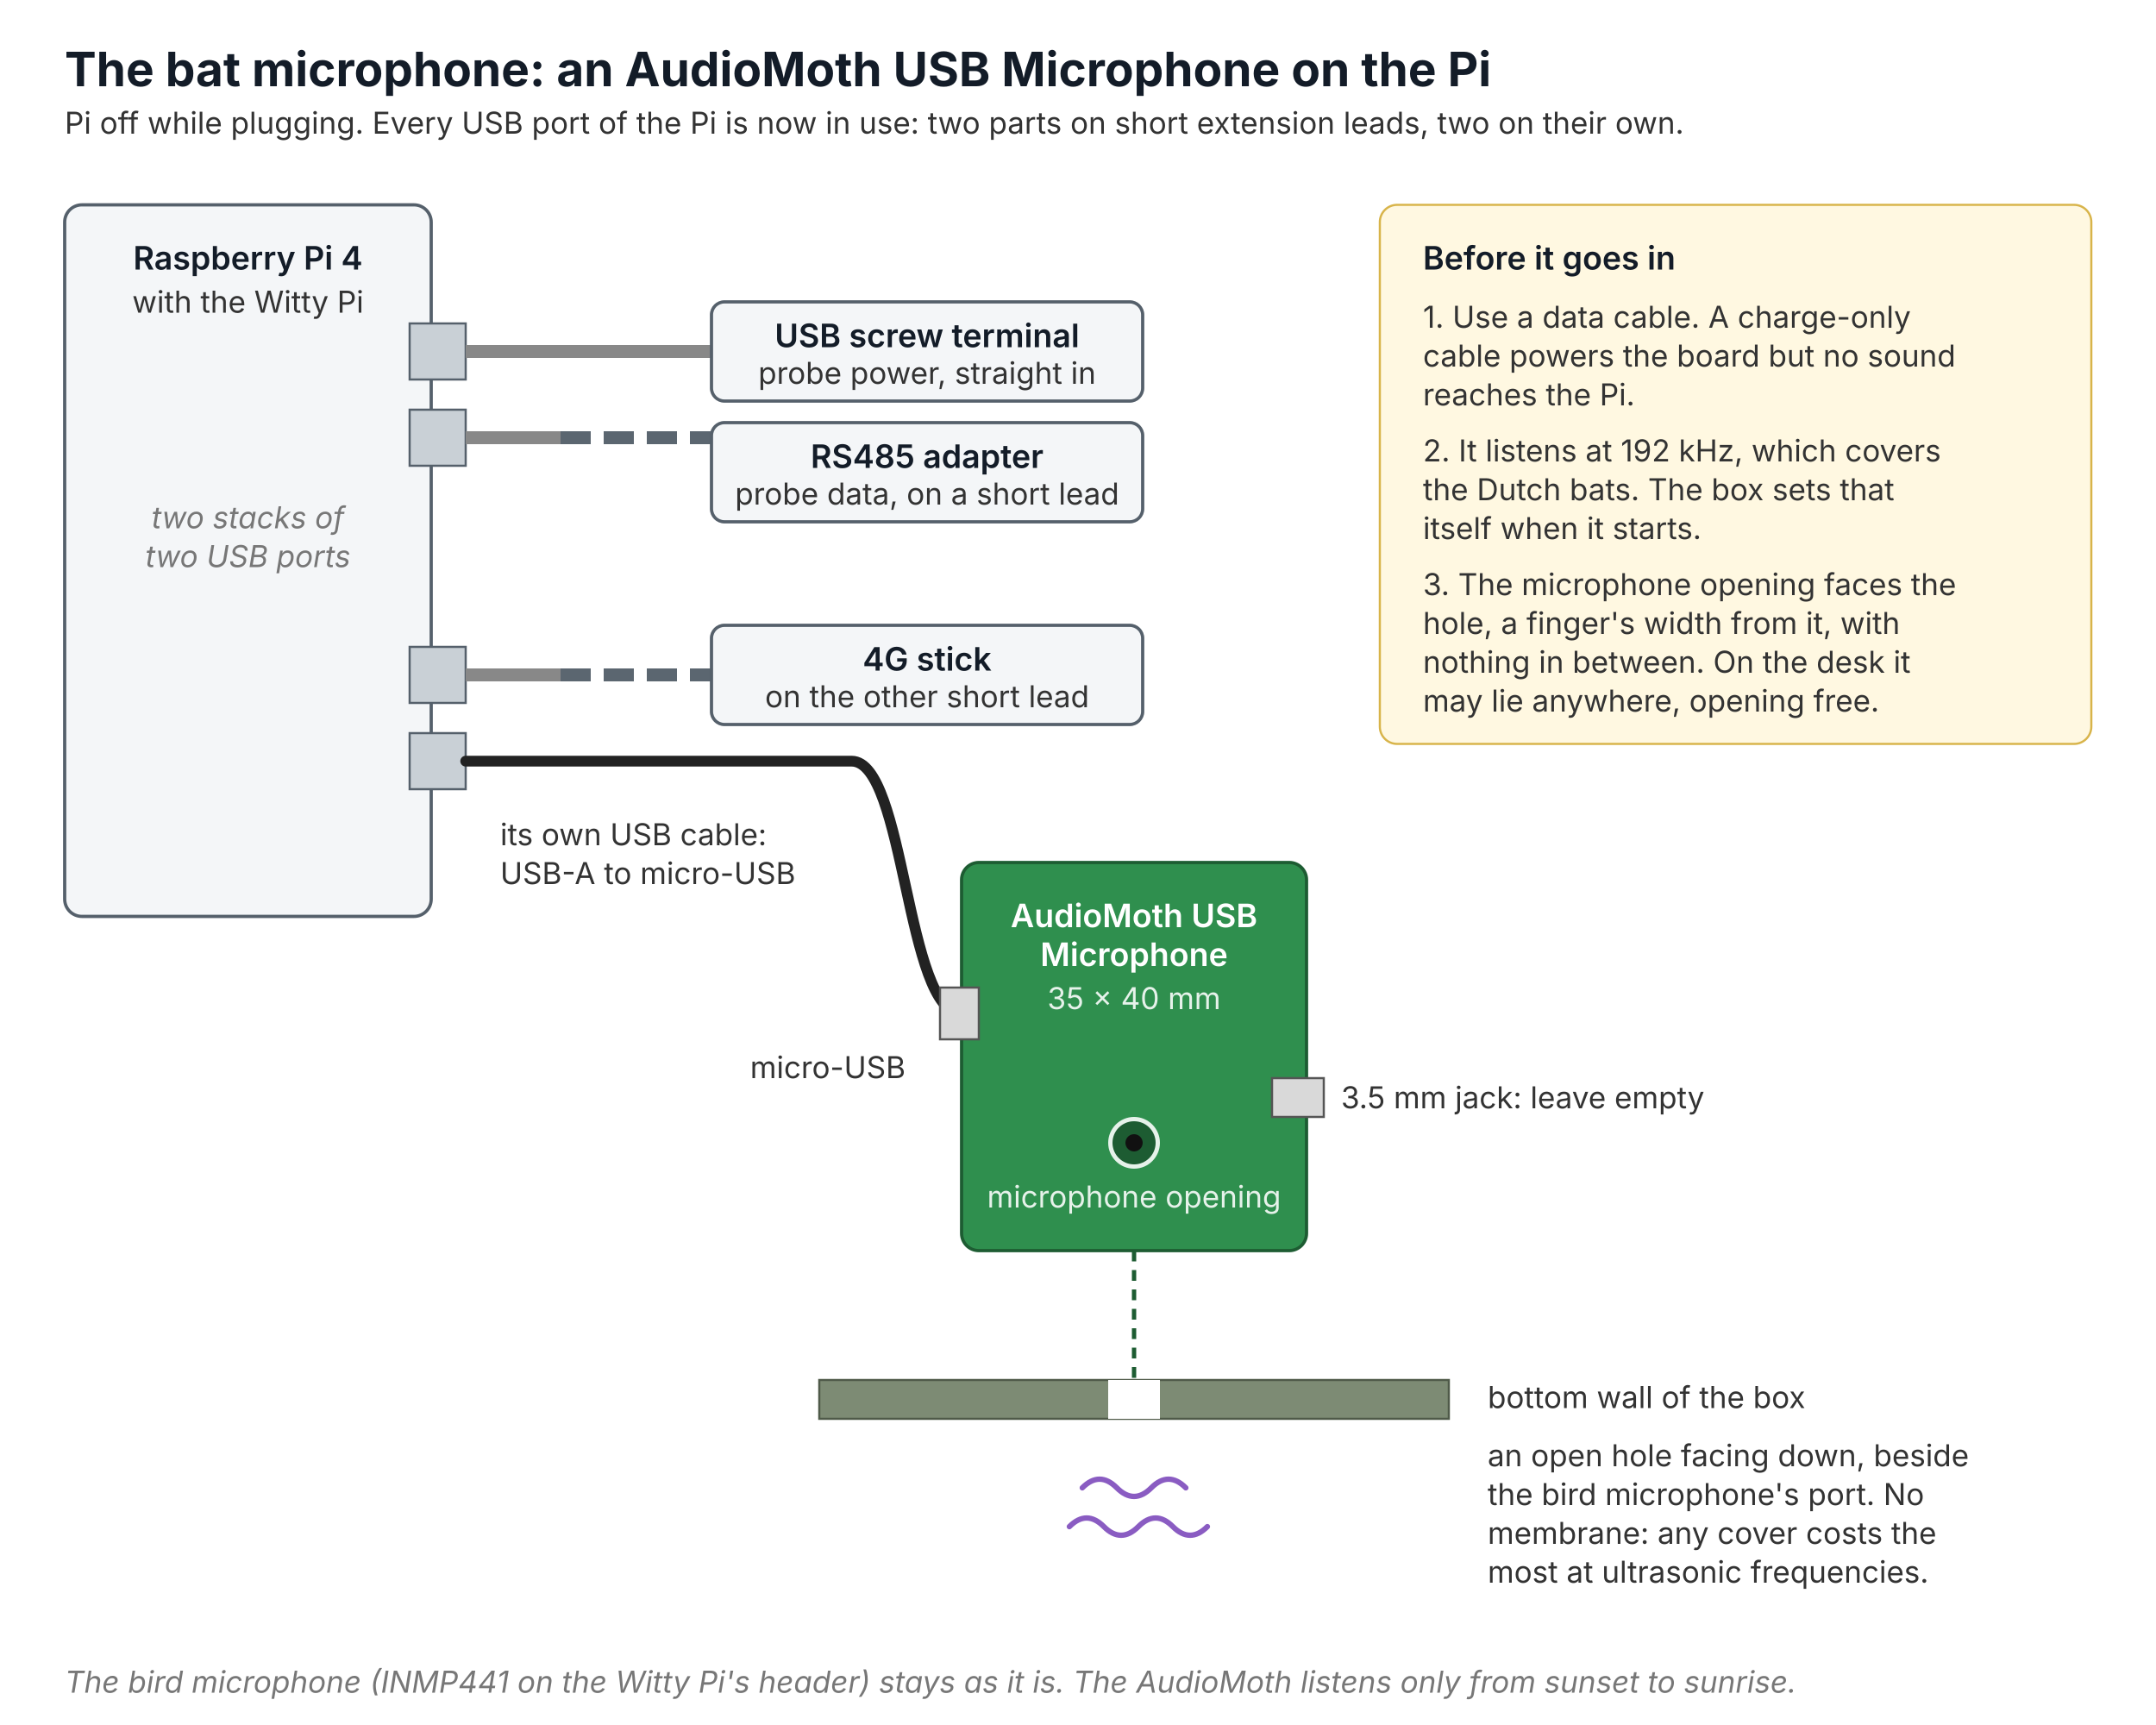
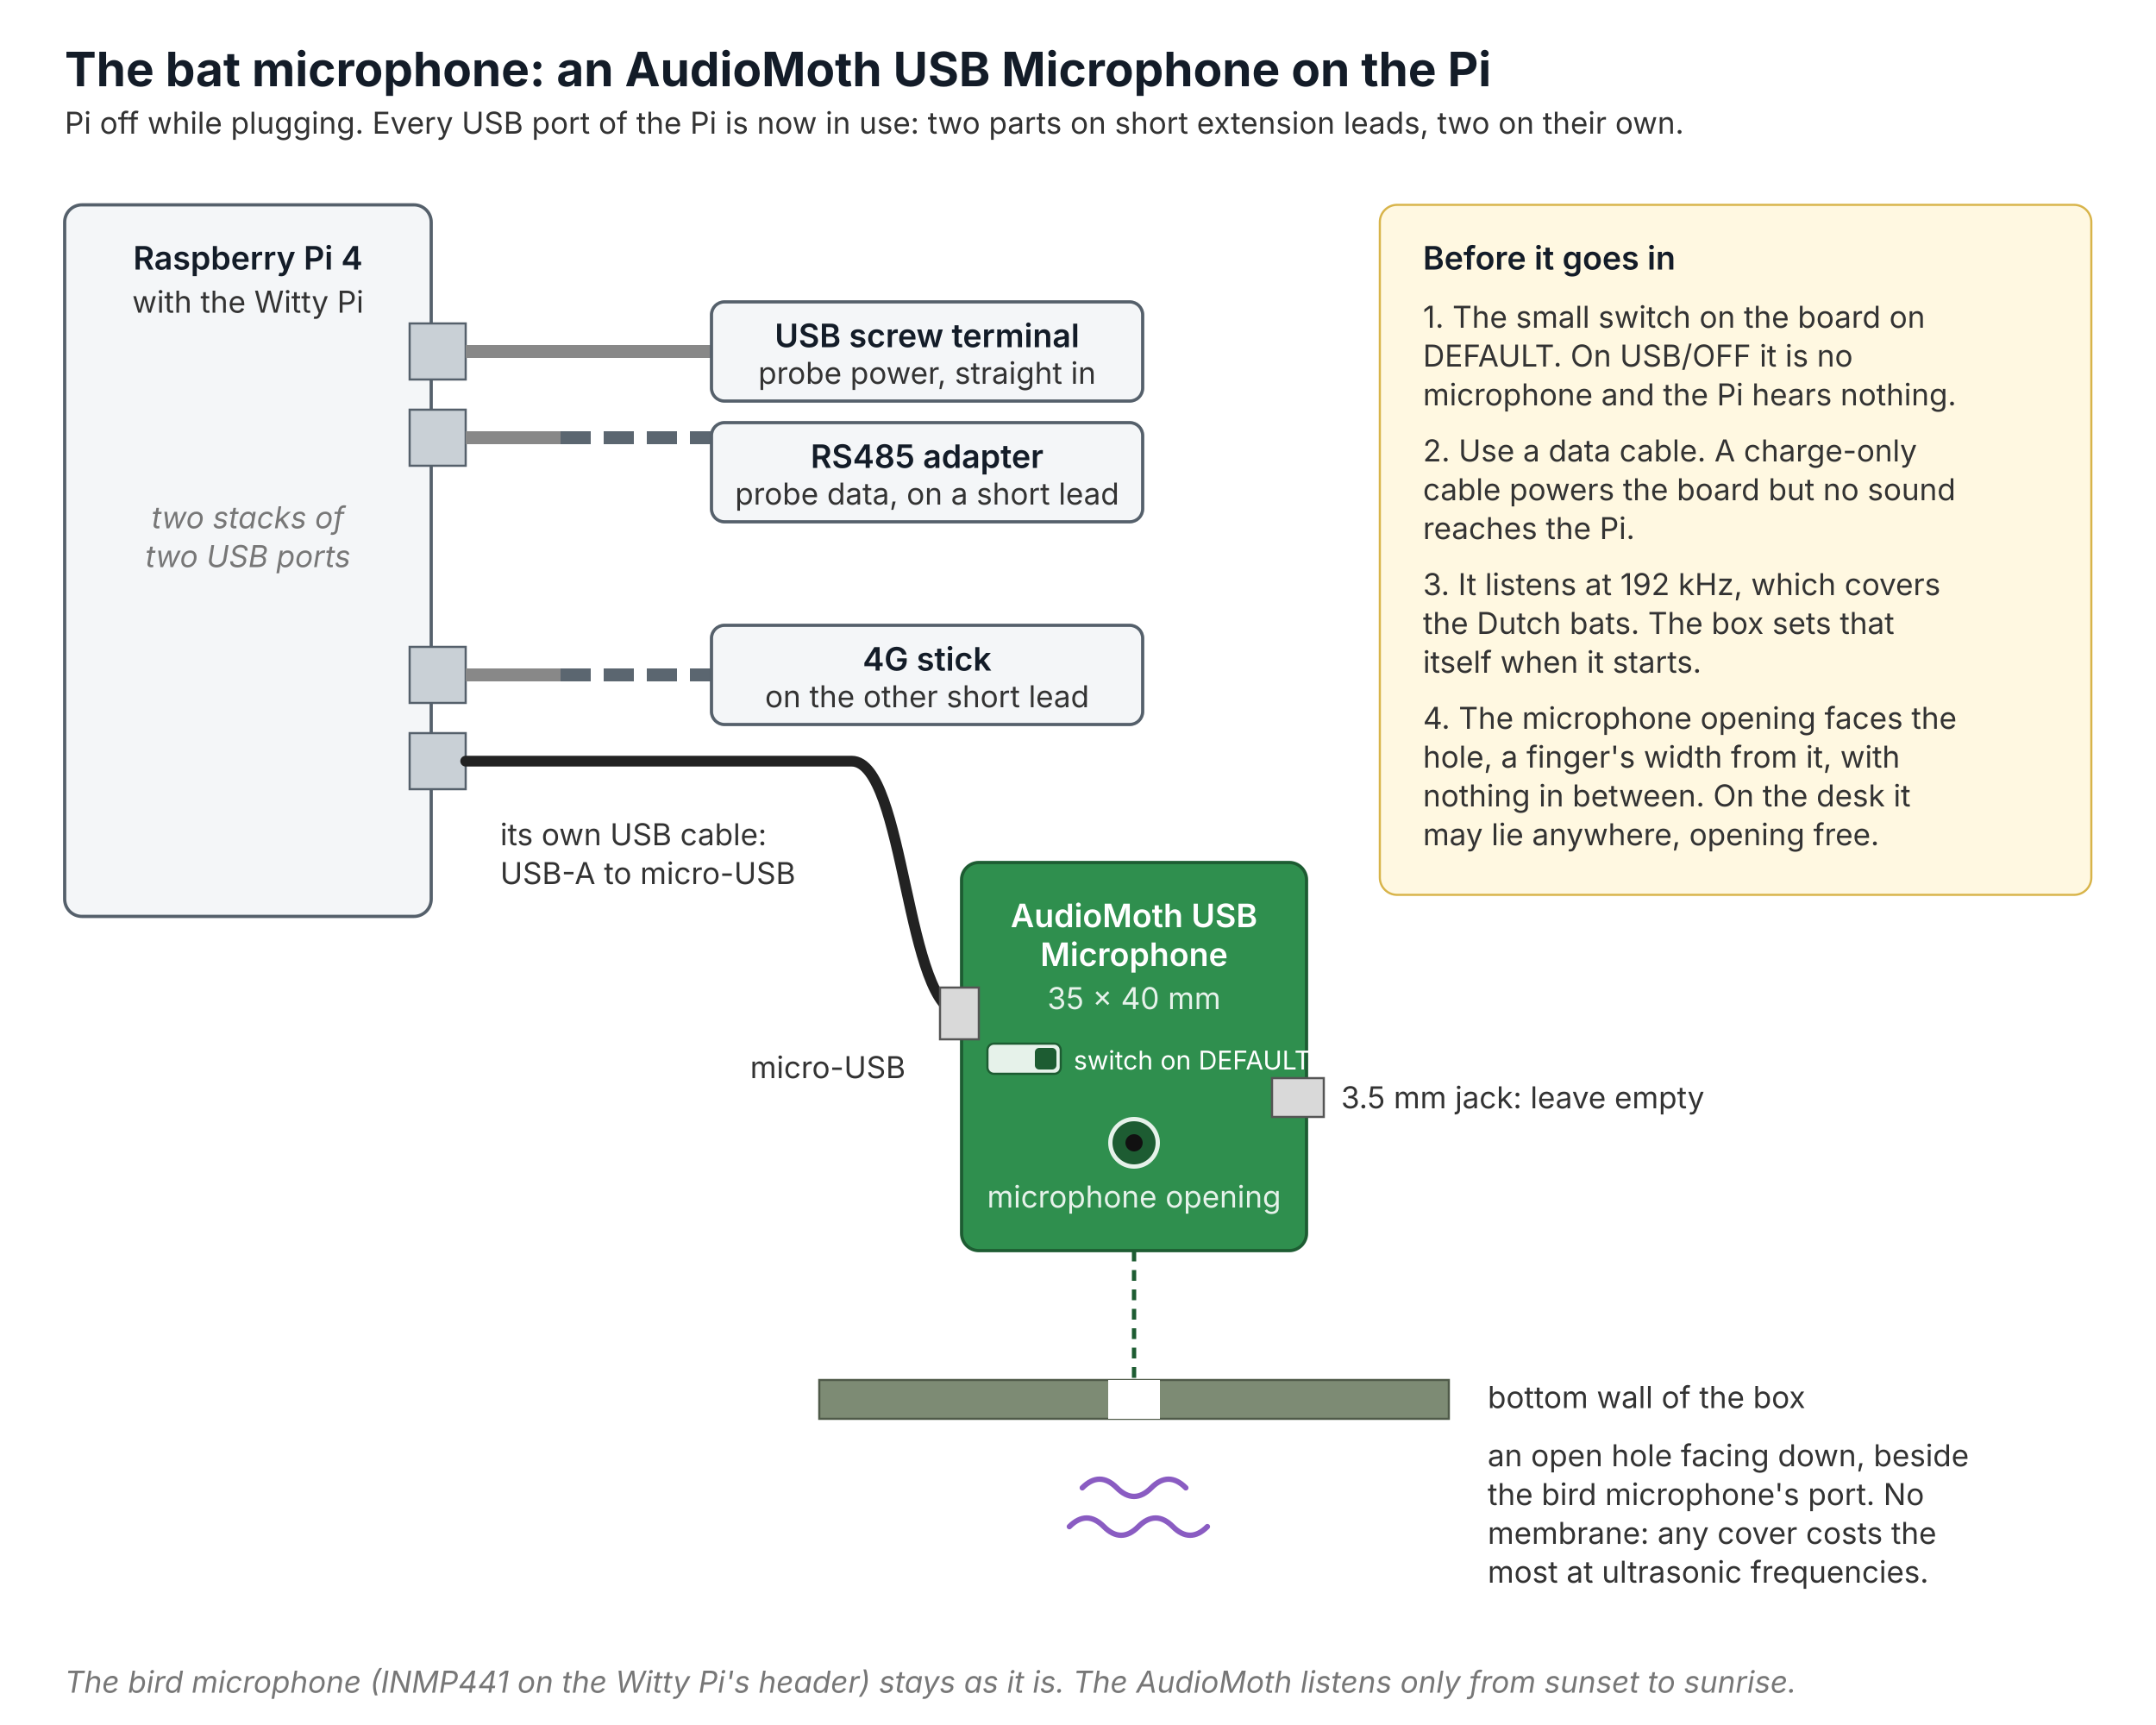
<svg xmlns="http://www.w3.org/2000/svg" viewBox="0 0 1000 800" font-family="Inter,Helvetica,Arial,sans-serif">
  <style>.h{font-size:22px;font-weight:700;fill:#131c28}.s{font-size:14px;fill:#333}.b{font-size:15px;font-weight:600;fill:#131c28}.c{text-anchor:middle}.r{text-anchor:end}.i{font-style:italic;fill:#777}.box{fill:#f4f6f8;stroke:#55606b;stroke-width:1.5}.port{fill:#c9d0d6;stroke:#55606b}.usb{stroke:#888;stroke-width:6;fill:none}.lead{stroke:#5b6670;stroke-width:6;fill:none;stroke-dasharray:14 6}.cable{stroke:#222;stroke-width:5;fill:none;stroke-linecap:round}.moth{fill:#2f8f4e;stroke:#1d5c32;stroke-width:1.5}.part{fill:#d9d9d9;stroke:#555}.wall{fill:#7d8b74;stroke:#4f5a49}.hood{fill:none;stroke:#4f5a49;stroke-width:5;stroke-linecap:round}.wave{fill:none;stroke:#8a5cc2;stroke-width:2.5;stroke-linecap:round}.note{fill:#fff8e1;stroke:#d8b44a}</style>
  <rect width="100%" height="100%" fill="#fff" />
  <text x="30" y="40" class="h">The bat microphone: an AudioMoth USB Microphone on the Pi</text>
  <text x="30" y="62" class="s">Pi off while plugging. Every USB port of the Pi is now in use: two parts on short extension leads, two on their own.</text>
  <rect x="30" y="95" width="170" height="330" rx="8" class="box" />
  <text x="115" y="125" class="c b">Raspberry Pi 4</text>
  <text x="115" y="145" class="c s">with the Witty Pi</text>
  <text x="115" y="245" class="c s i">two stacks of</text>
  <text x="115" y="263" class="c s i">two USB ports</text>
  <rect x="190" y="150" width="26" height="26" class="port" />
  <rect x="190" y="190" width="26" height="26" class="port" />
  <rect x="190" y="300" width="26" height="26" class="port" />
  <rect x="190" y="340" width="26" height="26" class="port" />
  <path d="M216,163 H330" class="usb" />
  <rect x="330" y="140" width="200" height="46" rx="6" class="box" />
  <text x="430" y="161" class="c b">USB screw terminal</text>
  <text x="430" y="178" class="c s">probe power, straight in</text>
  <path d="M216,203 H260" class="usb" />
  <path d="M260,203 H330" class="lead" />
  <rect x="330" y="196" width="200" height="46" rx="6" class="box" />
  <text x="430" y="217" class="c b">RS485 adapter</text>
  <text x="430" y="234" class="c s">probe data, on a short lead</text>
  <path d="M216,313 H260" class="usb" />
  <path d="M260,313 H330" class="lead" />
  <rect x="330" y="290" width="200" height="46" rx="6" class="box" />
  <text x="430" y="311" class="c b">4G stick</text>
  <text x="430" y="328" class="c s">on the other short lead</text>
  <path d="M216,353 H395 C420,353 420,470 446,470" class="cable" />
  <text x="232" y="392" class="s">its own USB cable:</text>
  <text x="232" y="410" class="s">USB-A to micro-USB</text>
  <rect x="446" y="400" width="160" height="180" rx="8" class="moth" />
  <rect x="436" y="458" width="18" height="24" class="part" />
  <text x="526" y="430" class="c b" style="fill:#fff">AudioMoth USB</text>
  <text x="526" y="448" class="c b" style="fill:#fff">Microphone</text>
  <text x="526" y="468" class="c s" style="fill:#e6f2ea">35 × 40 mm</text>
+   <rect x="458" y="484" width="34" height="14" rx="3" fill="#e6f2ea" stroke="#1d5c32" />
+   <rect x="480" y="486" width="10" height="10" rx="2" fill="#1d5c32" />
+   <text x="498" y="496" class="s" style="fill:#fff;font-size:12px">switch on DEFAULT</text>
  <circle cx="526" cy="530" r="11" fill="#1d5c32" stroke="#e6f2ea" stroke-width="2" />
  <circle cx="526" cy="530" r="4" fill="#111" />
  <rect x="590" y="500" width="24" height="18" class="part" />
  <text x="622" y="514" class="s">3.5 mm jack: leave empty</text>
  <text x="526" y="560" class="c s" style="fill:#e6f2ea">microphone opening</text>
  <text x="420" y="500" class="r s">micro-USB</text>
  <path d="M526,580 V640" fill="none" stroke="#1d5c32" stroke-width="2" stroke-dasharray="5 4" />
  <rect x="380" y="640" width="292" height="18" class="wall" />
  <rect x="514" y="640" width="24" height="18" fill="#fff" />
  <path d="M502,690 q8,-8 16,0 t16,0 t16,0" class="wave" />
  <path d="M496,708 q8,-8 16,0 t16,0 t16,0 t16,0" class="wave" />
  <text x="690" y="653" class="s">bottom wall of the box</text>
  <text x="690" y="680" class="s">an open hole facing down, beside</text>
  <text x="690" y="698" class="s">the bird microphone's port. No</text>
  <text x="690" y="716" class="s">membrane: any cover costs the</text>
  <text x="690" y="734" class="s">most at ultrasonic frequencies.</text>
-   <rect x="640" y="95" width="330" height="250" rx="8" class="note" />
+   <rect x="640" y="95" width="330" height="320" rx="8" class="note" />
  <text x="660" y="125" class="b">Before it goes in</text>
-   <text x="660" y="152" class="s">1. Use a data cable. A charge-only</text>
-   <text x="660" y="170" class="s">   cable powers the board but no sound</text>
-   <text x="660" y="188" class="s">   reaches the Pi.</text>
-   <text x="660" y="214" class="s">2. It listens at 192 kHz, which covers</text>
-   <text x="660" y="232" class="s">   the Dutch bats. The box sets that</text>
-   <text x="660" y="250" class="s">   itself when it starts.</text>
-   <text x="660" y="276" class="s">3. The microphone opening faces the</text>
-   <text x="660" y="294" class="s">   hole, a finger's width from it, with</text>
-   <text x="660" y="312" class="s">   nothing in between. On the desk it</text>
-   <text x="660" y="330" class="s">   may lie anywhere, opening free.</text>
+   <text x="660" y="152" class="s">1. The small switch on the board on</text>
+   <text x="660" y="170" class="s">   DEFAULT. On USB/OFF it is no</text>
+   <text x="660" y="188" class="s">   microphone and the Pi hears nothing.</text>
+   <text x="660" y="214" class="s">2. Use a data cable. A charge-only</text>
+   <text x="660" y="232" class="s">   cable powers the board but no sound</text>
+   <text x="660" y="250" class="s">   reaches the Pi.</text>
+   <text x="660" y="276" class="s">3. It listens at 192 kHz, which covers</text>
+   <text x="660" y="294" class="s">   the Dutch bats. The box sets that</text>
+   <text x="660" y="312" class="s">   itself when it starts.</text>
+   <text x="660" y="338" class="s">4. The microphone opening faces the</text>
+   <text x="660" y="356" class="s">   hole, a finger's width from it, with</text>
+   <text x="660" y="374" class="s">   nothing in between. On the desk it</text>
+   <text x="660" y="392" class="s">   may lie anywhere, opening free.</text>
  <text x="30" y="785" class="s i">The bird microphone (INMP441 on the Witty Pi's header) stays as it is. The AudioMoth listens only from sunset to sunrise.</text>
</svg>
